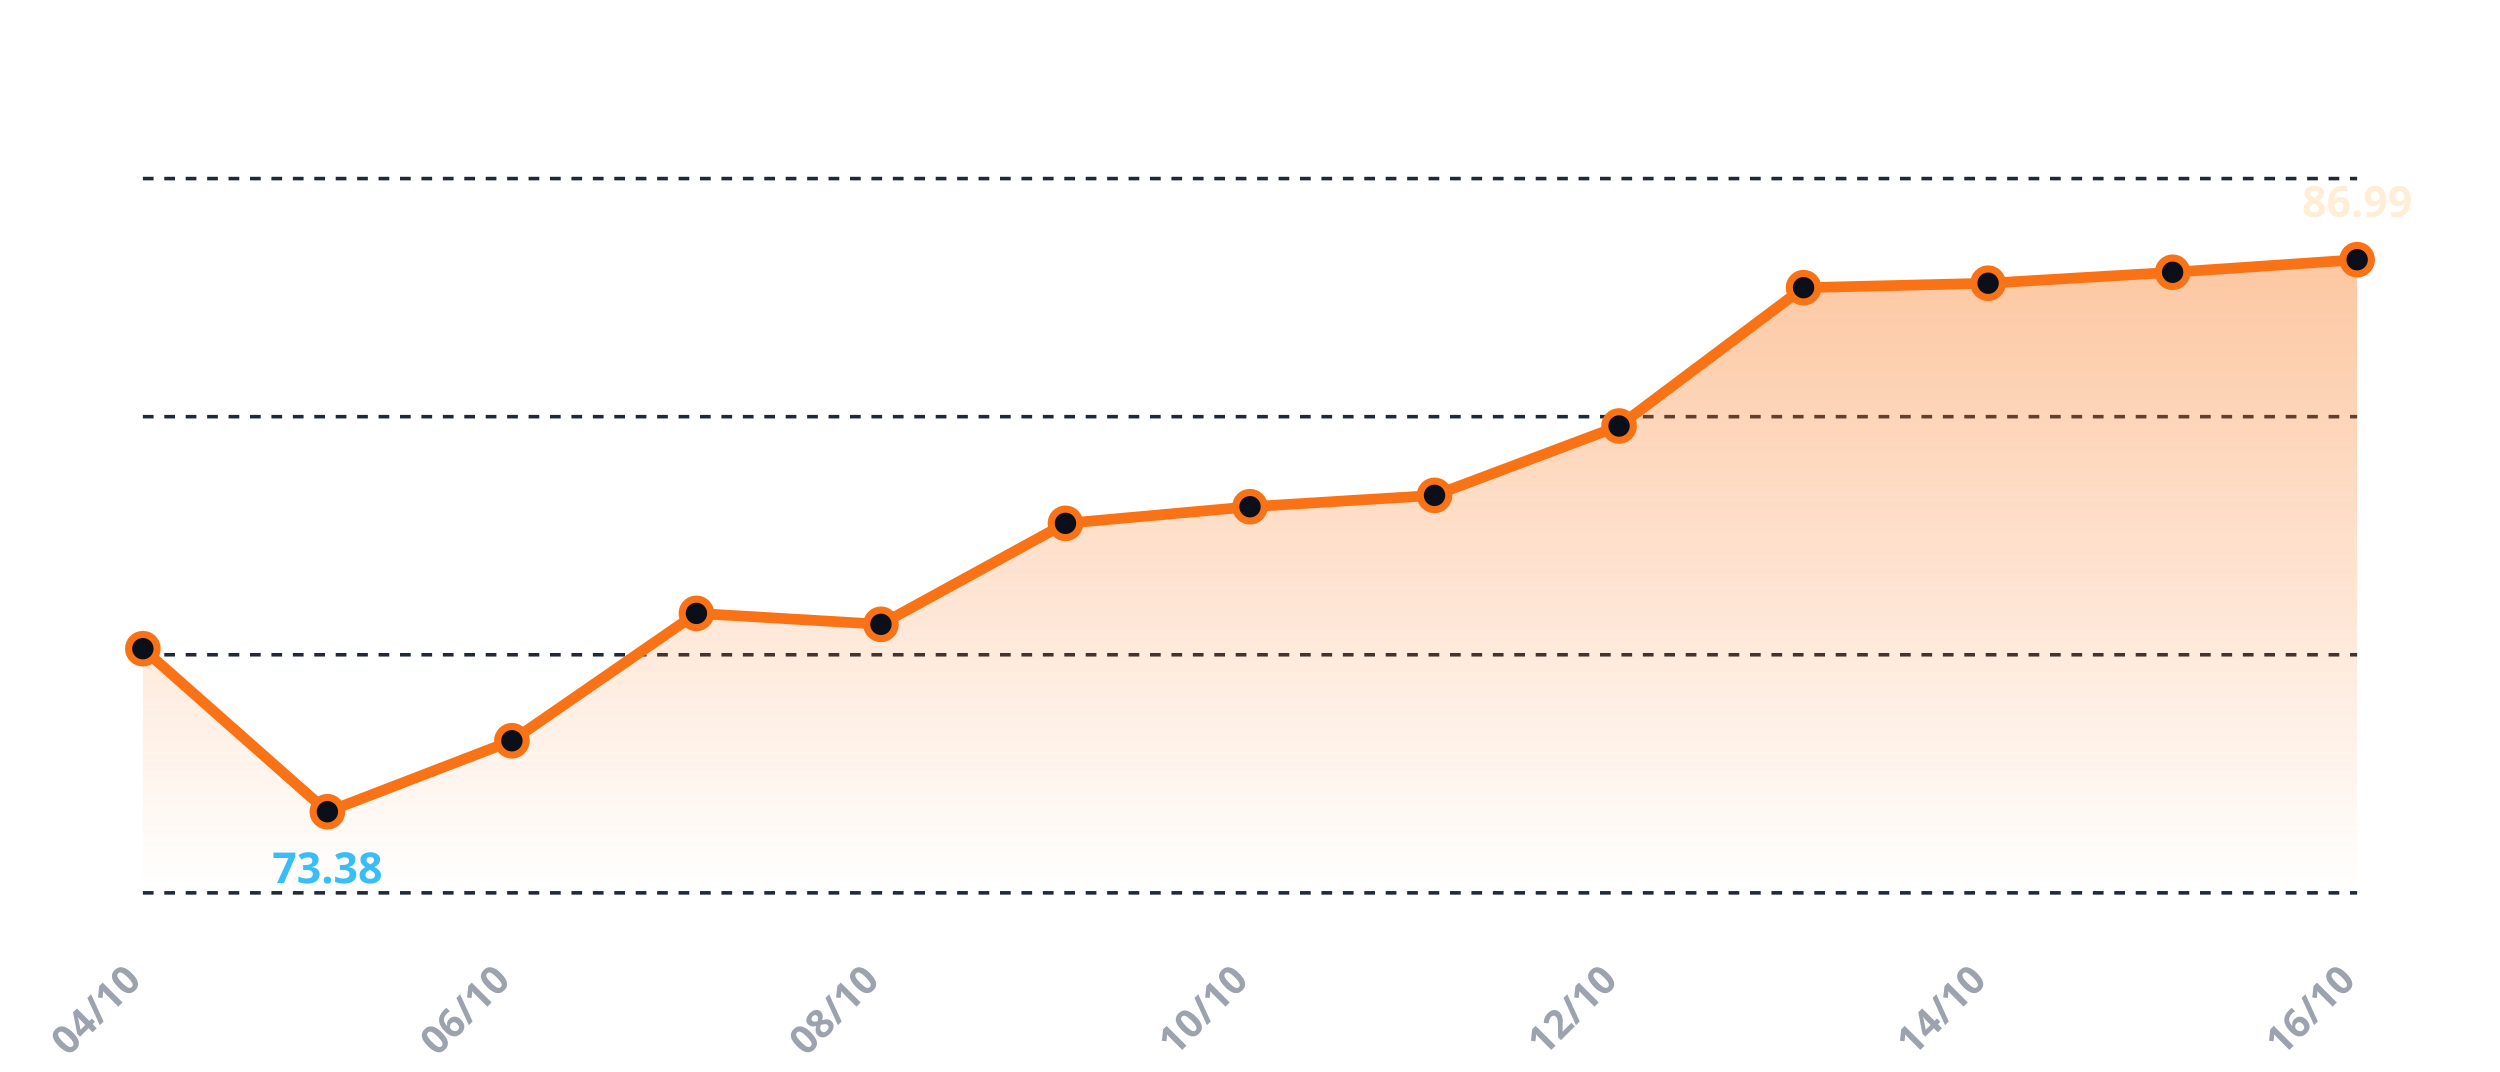
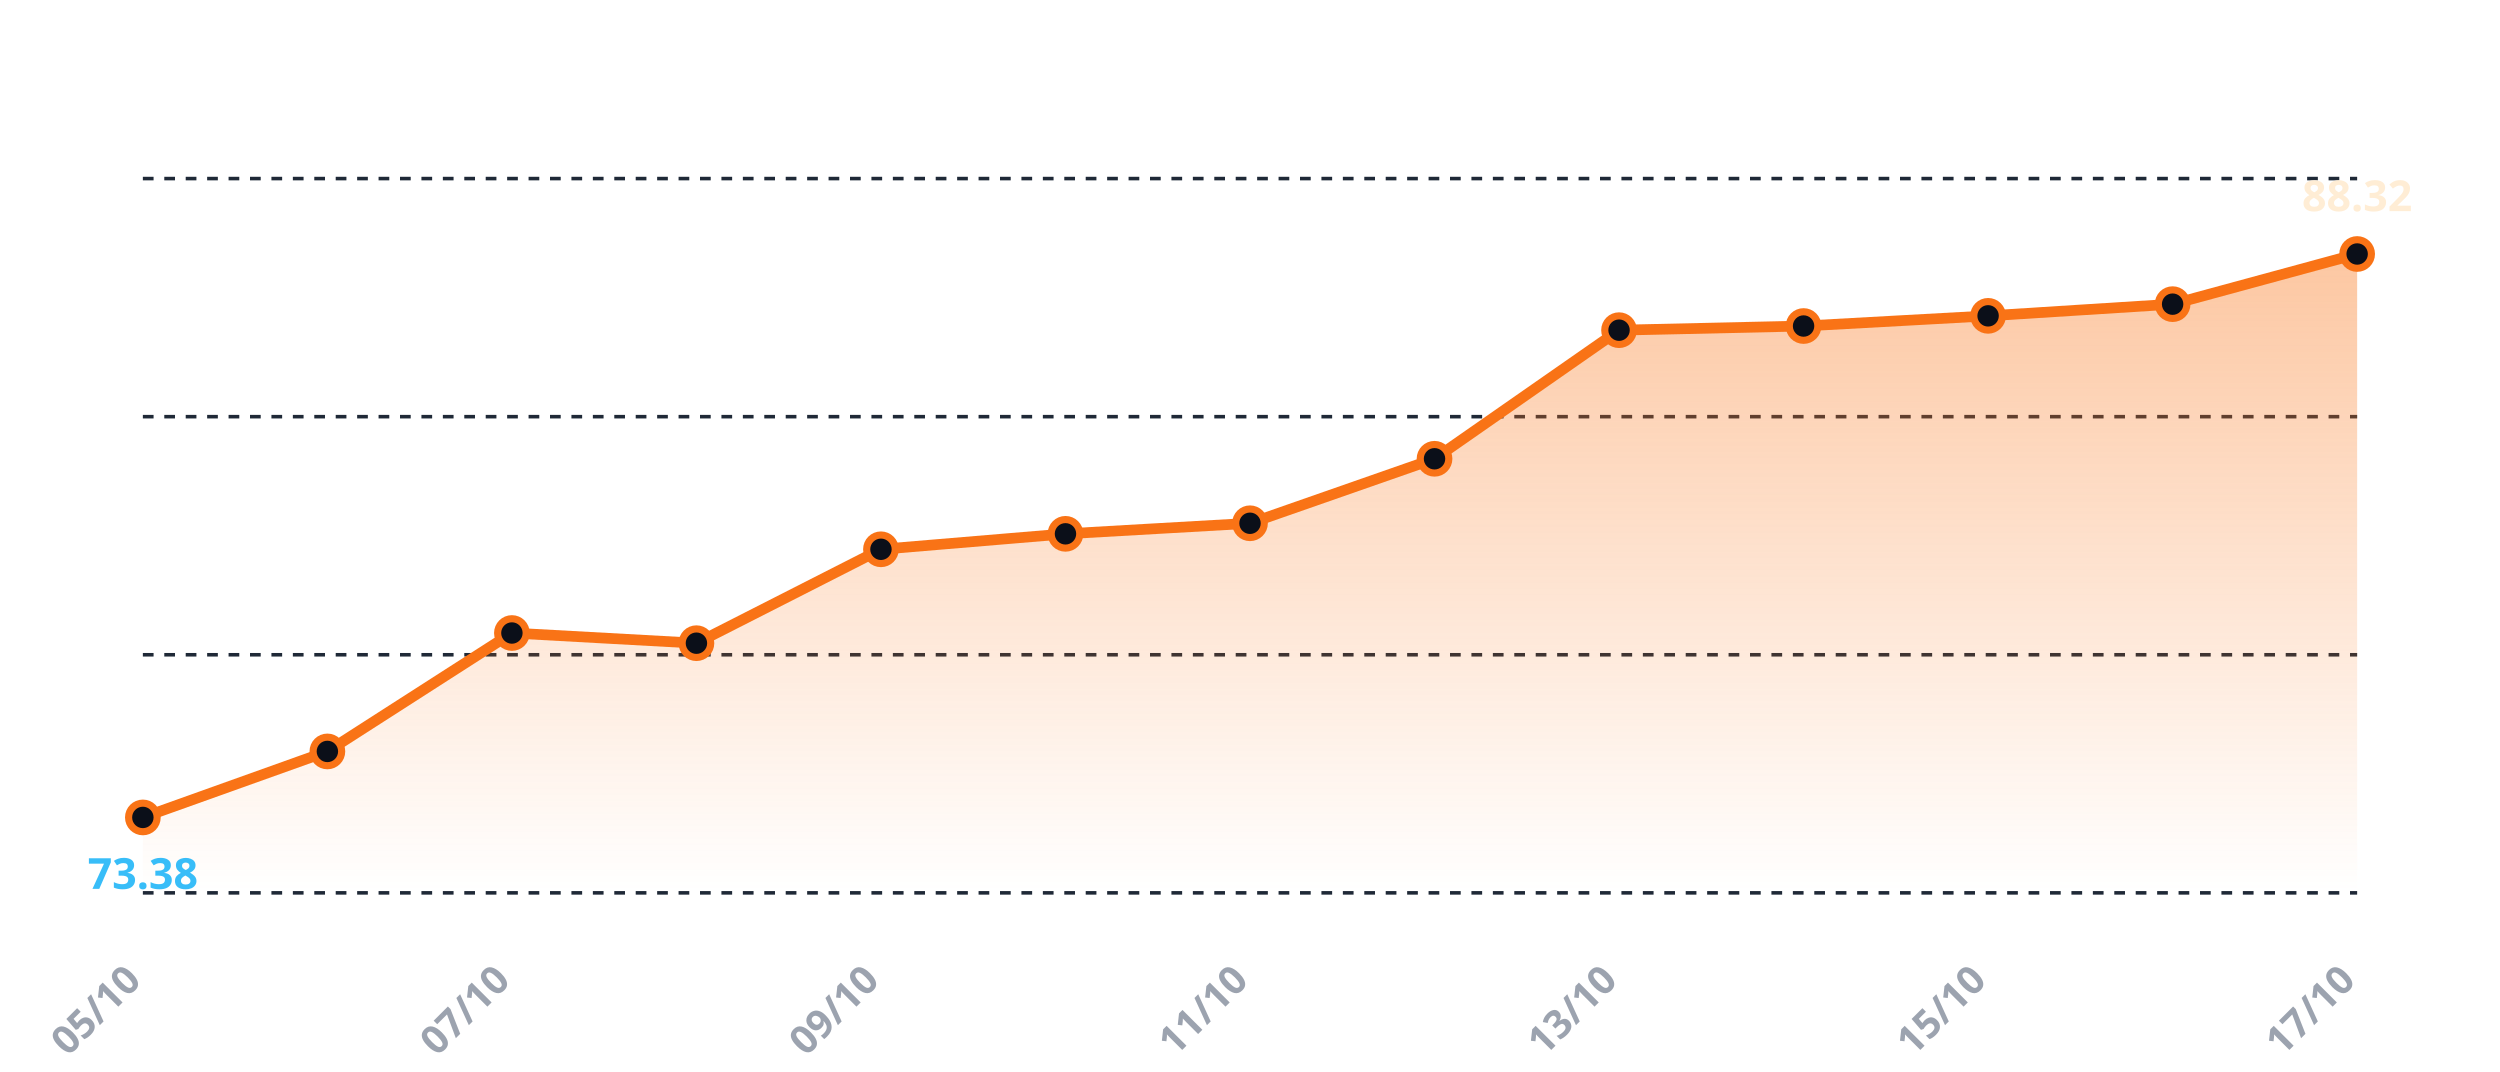
<svg xmlns="http://www.w3.org/2000/svg" viewBox="0 0 700 300" style="font-family: sans-serif; background-color: #0b0f19; border-radius: 8px;">
  <defs>
    <linearGradient id="gradGas" x1="0%" y1="0%" x2="0%" y2="100%">
      <stop offset="0%" style="stop-color:#f97316;stop-opacity:0.4" />
      <stop offset="100%" style="stop-color:#f97316;stop-opacity:0" />
    </linearGradient>
  </defs>
  <line x1="40" y1="250.0" x2="660" y2="250.0" stroke="#1f2937" stroke-dasharray="3,3" stroke-width="1" />
  <line x1="40" y1="183.333" x2="660" y2="183.333" stroke="#1f2937" stroke-dasharray="3,3" stroke-width="1" />
  <line x1="40" y1="116.667" x2="660" y2="116.667" stroke="#1f2937" stroke-dasharray="3,3" stroke-width="1" />
  <line x1="40" y1="50.0" x2="660" y2="50.0" stroke="#1f2937" stroke-dasharray="3,3" stroke-width="1" />
-   <text x="40.0" y="275" text-anchor="end" transform="rotate(-45, 40.0, 275)" font-size="11" font-weight="bold" fill="#9ca3af">04/10</text>
-   <text x="143.333" y="275" text-anchor="end" transform="rotate(-45, 143.3333, 275)" font-size="11" font-weight="bold" fill="#9ca3af">06/10</text>
-   <text x="246.667" y="275" text-anchor="end" transform="rotate(-45, 246.6667, 275)" font-size="11" font-weight="bold" fill="#9ca3af">08/10</text>
-   <text x="350.0" y="275" text-anchor="end" transform="rotate(-45, 350.0, 275)" font-size="11" font-weight="bold" fill="#9ca3af">10/10</text>
-   <text x="453.333" y="275" text-anchor="end" transform="rotate(-45, 453.3333, 275)" font-size="11" font-weight="bold" fill="#9ca3af">12/10</text>
-   <text x="556.667" y="275" text-anchor="end" transform="rotate(-45, 556.6667, 275)" font-size="11" font-weight="bold" fill="#9ca3af">14/10</text>
-   <text x="660.0" y="275" text-anchor="end" transform="rotate(-45, 660.0, 275)" font-size="11" font-weight="bold" fill="#9ca3af">16/10</text>
-   <polygon points="40.0,250 40.0,181.63 91.667,227.286 143.333,207.411 195.0,171.749 246.667,174.815 298.333,146.536 350.0,141.88 401.667,138.7 453.333,119.279 505.0,80.551 556.667,79.302 608.333,76.235 660.0,72.714 660.0,250" fill="url(#gradGas)" />
-   <polyline points="40.0,181.63 91.667,227.286 143.333,207.411 195.0,171.749 246.667,174.815 298.333,146.536 350.0,141.88 401.667,138.7 453.333,119.279 505.0,80.551 556.667,79.302 608.333,76.235 660.0,72.714" fill="none" stroke="#f97316" stroke-width="3" stroke-linecap="round" stroke-linejoin="round" />
-   <circle cx="40.0" cy="181.63" r="4" fill="#0b0f19" stroke="#f97316" stroke-width="2" />
-   <circle cx="91.667" cy="227.286" r="4" fill="#0b0f19" stroke="#f97316" stroke-width="2" />
-   <text x="91.667" y="247.286" text-anchor="middle" font-size="12" font-weight="bold" fill="#38bdf8">73.38</text>
-   <circle cx="143.333" cy="207.411" r="4" fill="#0b0f19" stroke="#f97316" stroke-width="2" />
-   <circle cx="195.0" cy="171.749" r="4" fill="#0b0f19" stroke="#f97316" stroke-width="2" />
-   <circle cx="246.667" cy="174.815" r="4" fill="#0b0f19" stroke="#f97316" stroke-width="2" />
-   <circle cx="298.333" cy="146.536" r="4" fill="#0b0f19" stroke="#f97316" stroke-width="2" />
-   <circle cx="350.0" cy="141.88" r="4" fill="#0b0f19" stroke="#f97316" stroke-width="2" />
-   <circle cx="401.667" cy="138.7" r="4" fill="#0b0f19" stroke="#f97316" stroke-width="2" />
-   <circle cx="453.333" cy="119.279" r="4" fill="#0b0f19" stroke="#f97316" stroke-width="2" />
-   <circle cx="505.0" cy="80.551" r="4" fill="#0b0f19" stroke="#f97316" stroke-width="2" />
-   <circle cx="556.667" cy="79.302" r="4" fill="#0b0f19" stroke="#f97316" stroke-width="2" />
-   <circle cx="608.333" cy="76.235" r="4" fill="#0b0f19" stroke="#f97316" stroke-width="2" />
-   <circle cx="660.0" cy="72.714" r="4" fill="#0b0f19" stroke="#f97316" stroke-width="2" />
-   <text x="660.0" y="60.714" text-anchor="middle" font-size="12" font-weight="bold" fill="#ffedd5">86.99</text>
+   <text x="40.0" y="275" text-anchor="end" transform="rotate(-45, 40.0, 275)" font-size="11" font-weight="bold" fill="#9ca3af">05/10</text>
+   <text x="143.333" y="275" text-anchor="end" transform="rotate(-45, 143.3333, 275)" font-size="11" font-weight="bold" fill="#9ca3af">07/10</text>
+   <text x="246.667" y="275" text-anchor="end" transform="rotate(-45, 246.6667, 275)" font-size="11" font-weight="bold" fill="#9ca3af">09/10</text>
+   <text x="350.0" y="275" text-anchor="end" transform="rotate(-45, 350.0, 275)" font-size="11" font-weight="bold" fill="#9ca3af">11/10</text>
+   <text x="453.333" y="275" text-anchor="end" transform="rotate(-45, 453.3333, 275)" font-size="11" font-weight="bold" fill="#9ca3af">13/10</text>
+   <text x="556.667" y="275" text-anchor="end" transform="rotate(-45, 556.6667, 275)" font-size="11" font-weight="bold" fill="#9ca3af">15/10</text>
+   <text x="660.0" y="275" text-anchor="end" transform="rotate(-45, 660.0, 275)" font-size="11" font-weight="bold" fill="#9ca3af">17/10</text>
+   <polygon points="40.0,250 40.0,228.881 91.667,210.401 143.333,177.244 195.0,180.095 246.667,153.801 298.333,149.472 350.0,146.515 401.667,128.458 453.333,92.45 505.0,91.288 556.667,88.437 608.333,85.164 660.0,71.119 660.0,250" fill="url(#gradGas)" />
+   <polyline points="40.0,228.881 91.667,210.401 143.333,177.244 195.0,180.095 246.667,153.801 298.333,149.472 350.0,146.515 401.667,128.458 453.333,92.45 505.0,91.288 556.667,88.437 608.333,85.164 660.0,71.119" fill="none" stroke="#f97316" stroke-width="3" stroke-linecap="round" stroke-linejoin="round" />
+   <circle cx="40.0" cy="228.881" r="4" fill="#0b0f19" stroke="#f97316" stroke-width="2" />
+   <text x="40.0" y="248.881" text-anchor="middle" font-size="12" font-weight="bold" fill="#38bdf8">73.38</text>
+   <circle cx="91.667" cy="210.401" r="4" fill="#0b0f19" stroke="#f97316" stroke-width="2" />
+   <circle cx="143.333" cy="177.244" r="4" fill="#0b0f19" stroke="#f97316" stroke-width="2" />
+   <circle cx="195.0" cy="180.095" r="4" fill="#0b0f19" stroke="#f97316" stroke-width="2" />
+   <circle cx="246.667" cy="153.801" r="4" fill="#0b0f19" stroke="#f97316" stroke-width="2" />
+   <circle cx="298.333" cy="149.472" r="4" fill="#0b0f19" stroke="#f97316" stroke-width="2" />
+   <circle cx="350.0" cy="146.515" r="4" fill="#0b0f19" stroke="#f97316" stroke-width="2" />
+   <circle cx="401.667" cy="128.458" r="4" fill="#0b0f19" stroke="#f97316" stroke-width="2" />
+   <circle cx="453.333" cy="92.45" r="4" fill="#0b0f19" stroke="#f97316" stroke-width="2" />
+   <circle cx="505.0" cy="91.288" r="4" fill="#0b0f19" stroke="#f97316" stroke-width="2" />
+   <circle cx="556.667" cy="88.437" r="4" fill="#0b0f19" stroke="#f97316" stroke-width="2" />
+   <circle cx="608.333" cy="85.164" r="4" fill="#0b0f19" stroke="#f97316" stroke-width="2" />
+   <circle cx="660.0" cy="71.119" r="4" fill="#0b0f19" stroke="#f97316" stroke-width="2" />
+   <text x="660.0" y="59.119" text-anchor="middle" font-size="12" font-weight="bold" fill="#ffedd5">88.32</text>
</svg>
